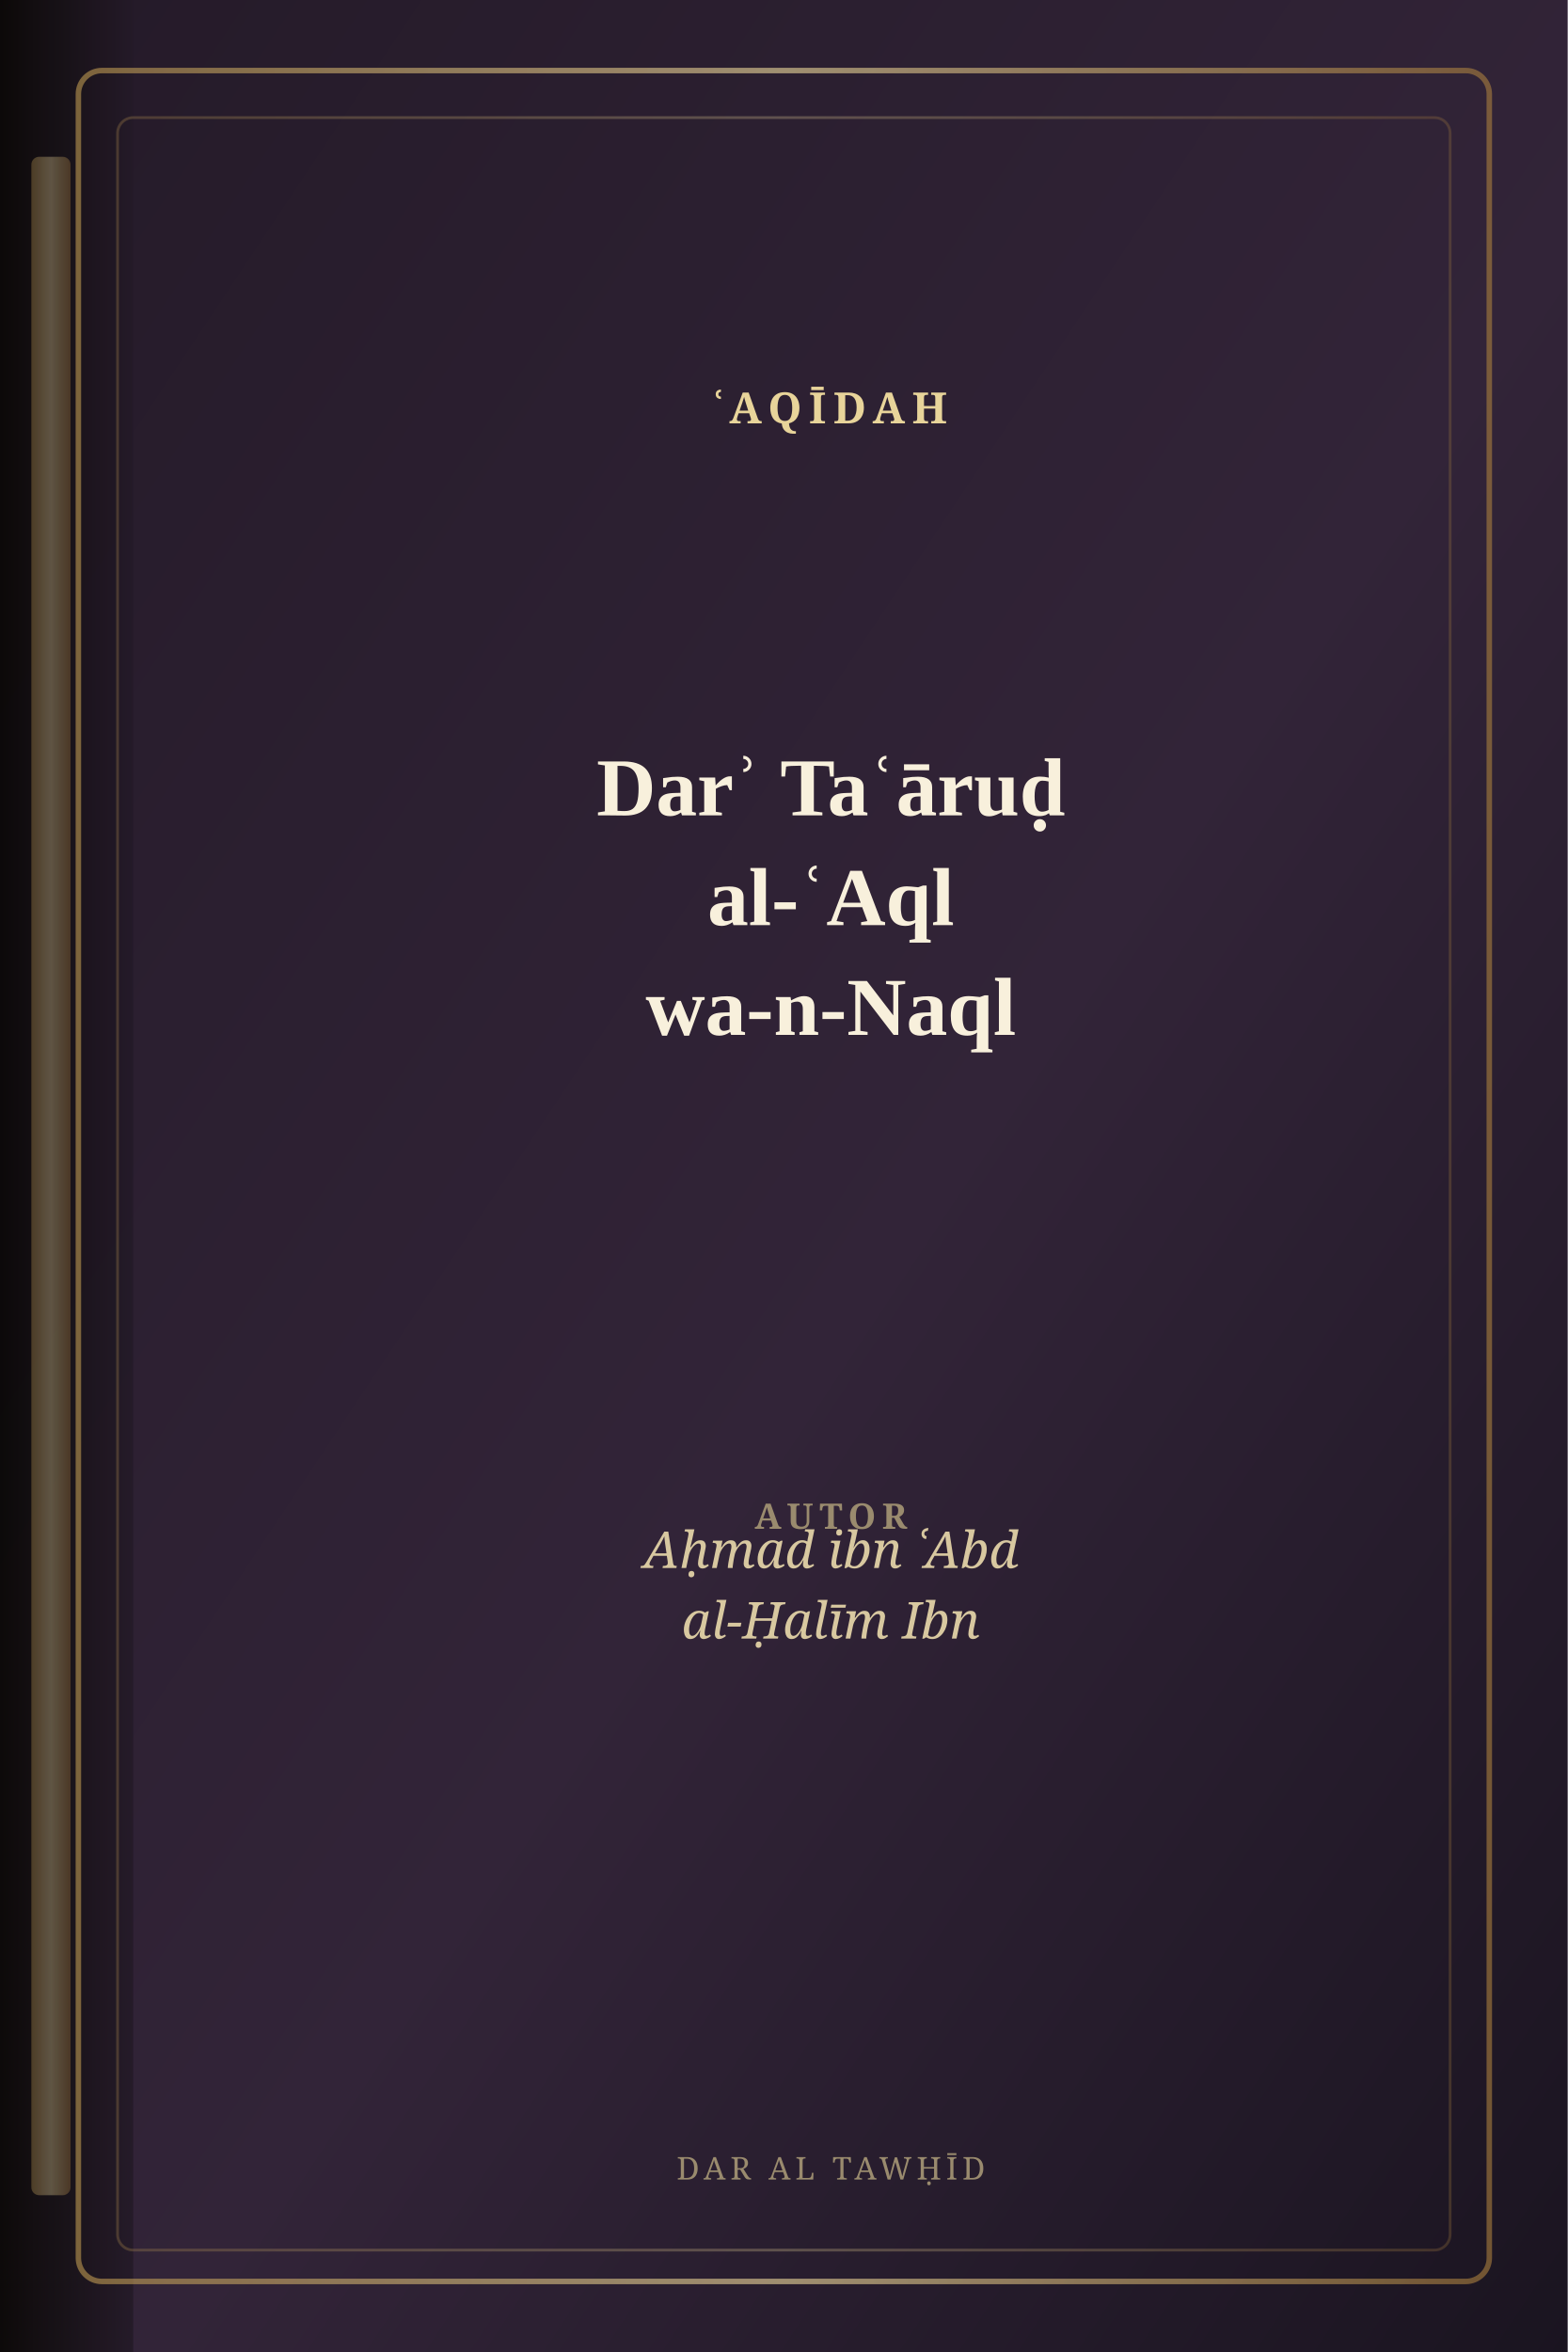
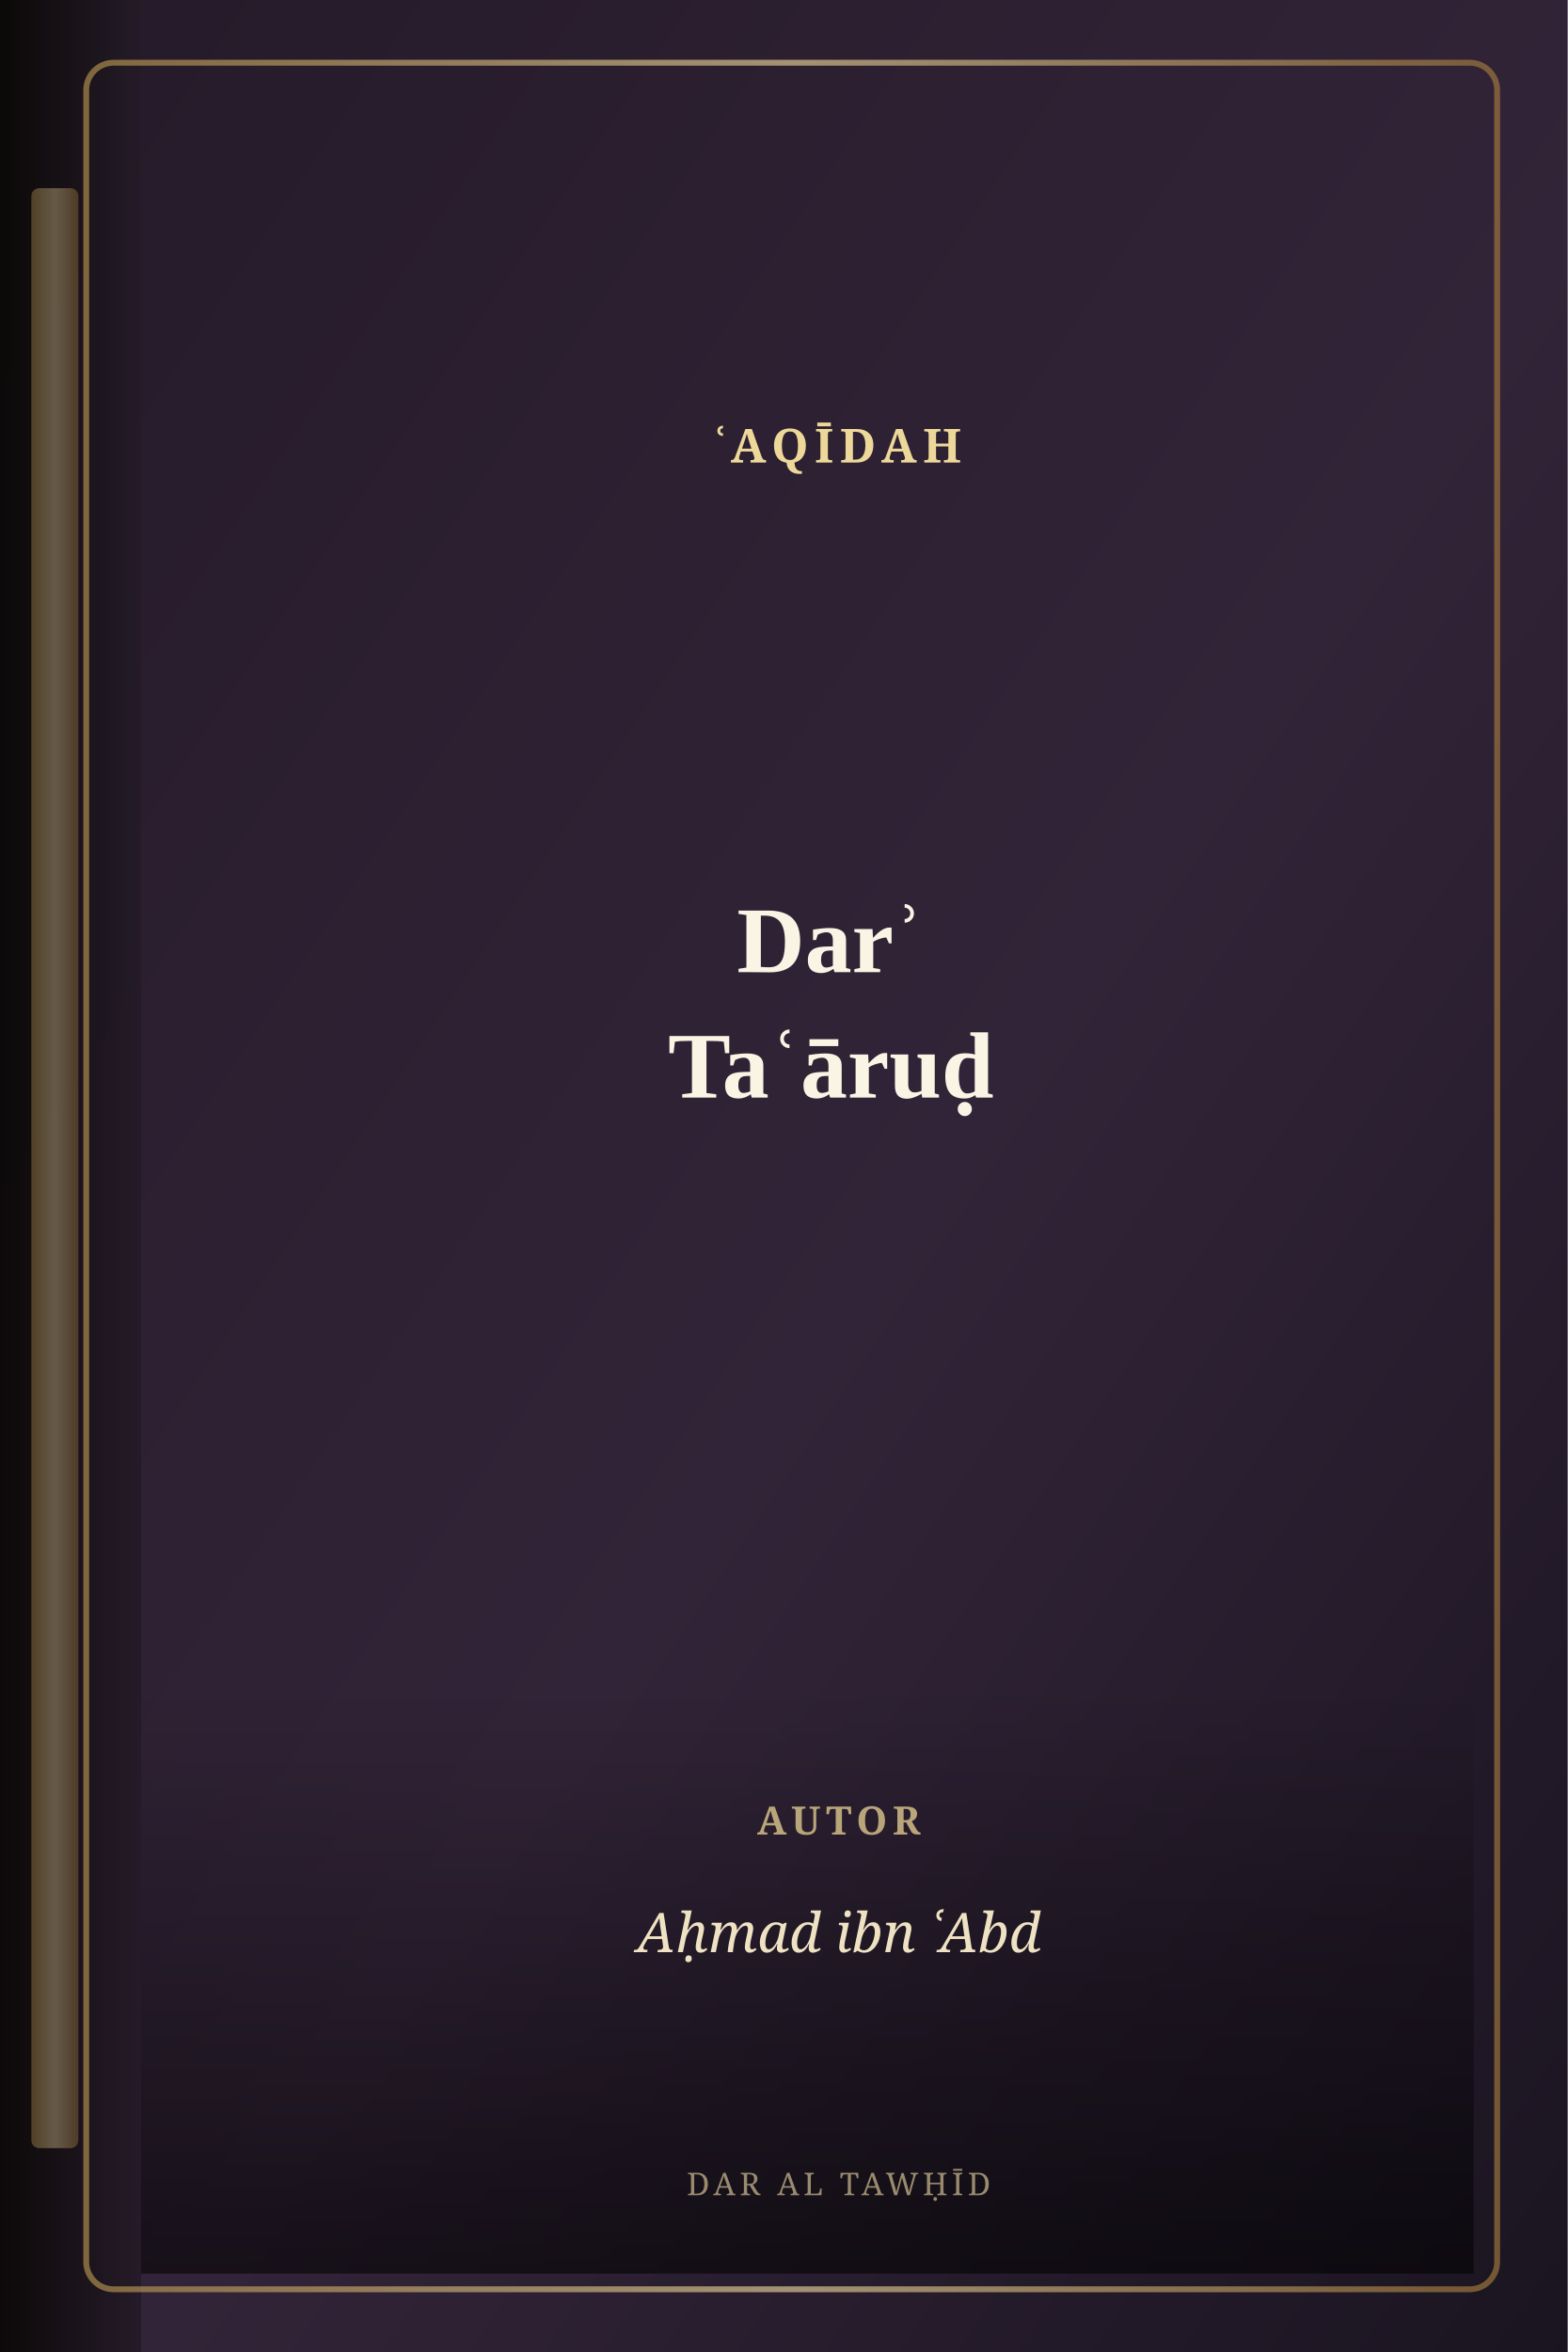
<svg xmlns="http://www.w3.org/2000/svg" viewBox="0 0 400 600" role="img" aria-label="Buchcover: Darʾ Taʿāruḍ al-ʿAql wa-n-Naql">
  <defs>
    <linearGradient id="bg" x1="0%" y1="0%" x2="100%" y2="100%">
      <stop offset="0%" stop-color="#241a28" />
      <stop offset="55%" stop-color="#322438" />
      <stop offset="100%" stop-color="#1a1420" />
    </linearGradient>
    <linearGradient id="gold" x1="0%" y1="0%" x2="100%" y2="0%">
      <stop offset="0%" stop-color="#b8944f" />
      <stop offset="50%" stop-color="#e8d49a" />
      <stop offset="100%" stop-color="#a67c3d" />
    </linearGradient>
    <linearGradient id="spine" x1="0%" y1="0%" x2="100%" y2="0%">
      <stop offset="0%" stop-color="#0a0806" />
      <stop offset="100%" stop-color="#241a28" />
    </linearGradient>
+     <linearGradient id="shade" x1="0%" y1="100%" x2="0%" y2="0%">
+       <stop offset="0%" stop-color="rgba(0,0,0,.55)" />
+       <stop offset="100%" stop-color="rgba(0,0,0,0)" />
+     </linearGradient>
  </defs>
  <rect width="400" height="600" fill="url(#bg)" />
-   <rect x="0" y="0" width="34" height="600" fill="url(#spine)" opacity="0.92" />
-   <rect x="8" y="40" width="10" height="520" rx="2" fill="url(#gold)" opacity="0.35" />
-   <rect x="20" y="18" width="360" height="564" rx="6" fill="none" stroke="url(#gold)" stroke-width="1.4" opacity="0.62" />
-   <rect x="30" y="30" width="340" height="544" rx="4" fill="none" stroke="url(#gold)" stroke-width="0.7" opacity="0.28" />
-   <text x="212" y="108" text-anchor="middle" fill="#e8d49a" font-family="Georgia,serif" font-size="11" font-weight="700" letter-spacing="1.8">ʿAQĪDAH</text>
-   <line x1="78" y1="124" x2="346" y2="124" stroke="url(#gold)" stroke-width="0.9" opacity="0.48" />
-   <text x="212" y="208" text-anchor="middle" fill="#f8f0dc" font-family="Georgia,'Times New Roman',serif" font-size="21" font-weight="700">Darʾ Taʿāruḍ</text>
-   <text x="212" y="236" text-anchor="middle" fill="#f8f0dc" font-family="Georgia,'Times New Roman',serif" font-size="21" font-weight="700">al-ʿAql</text>
-   <text x="212" y="264" text-anchor="middle" fill="#f8f0dc" font-family="Georgia,'Times New Roman',serif" font-size="21" font-weight="700">wa-n-Naql</text>
-   <line x1="78" y1="372" x2="346" y2="372" stroke="url(#gold)" stroke-width="0.7" opacity="0.38" />
-   <text x="212" y="390" text-anchor="middle" fill="#9a8b6e" font-family="Georgia,serif" font-size="9" font-weight="700" letter-spacing="1.6">AUTOR</text>
-   <text x="212" y="400" text-anchor="middle" fill="#d8c8a0" font-family="Georgia,serif" font-size="13" font-style="italic">Aḥmad ibn ʿAbd</text>
-   <text x="212" y="418" text-anchor="middle" fill="#d8c8a0" font-family="Georgia,serif" font-size="13" font-style="italic">al-Ḥalīm Ibn</text>
-   <text x="212" y="556" text-anchor="middle" fill="#9a8b6e" font-family="Georgia,serif" font-size="8" letter-spacing="1.2">DAR AL TAWḤĪD</text>
+   <rect x="0" y="0" width="36" height="600" fill="url(#spine)" opacity="0.94" />
+   <rect x="8" y="48" width="12" height="500" rx="2" fill="url(#gold)" opacity="0.38" />
+   <rect x="22" y="16" width="360" height="568" rx="7" fill="none" stroke="url(#gold)" stroke-width="1.5" opacity="0.64" />
+   <text x="214" y="118" text-anchor="middle" fill="#edd89a" font-family="Georgia,serif" font-size="12" font-weight="700" letter-spacing="1.6">ʿAQĪDAH</text>
+   <line x1="72" y1="136" x2="356" y2="136" stroke="url(#gold)" stroke-width="0.9" opacity="0.5" />
+   <text x="212" y="248" text-anchor="middle" fill="#faf4e4" font-family="Georgia,'Times New Roman',serif" font-size="24" font-weight="700">Darʾ</text>
+   <text x="212" y="280" text-anchor="middle" fill="#faf4e4" font-family="Georgia,'Times New Roman',serif" font-size="24" font-weight="700">Taʿāruḍ</text>
+   <rect x="36" y="430" width="340" height="150" fill="url(#shade)" />
+   <text x="214" y="468" text-anchor="middle" fill="#b9a57a" font-family="Georgia,serif" font-size="10" font-weight="700" letter-spacing="1.4">AUTOR</text>
+   <text x="214" y="498" text-anchor="middle" fill="#efe2c2" font-family="Georgia,serif" font-size="14" font-style="italic">Aḥmad ibn ʿAbd</text>
+   <text x="214" y="560" text-anchor="middle" fill="#9a8b6e" font-family="Georgia,serif" font-size="8" letter-spacing="1.1">DAR AL TAWḤĪD</text>
</svg>
